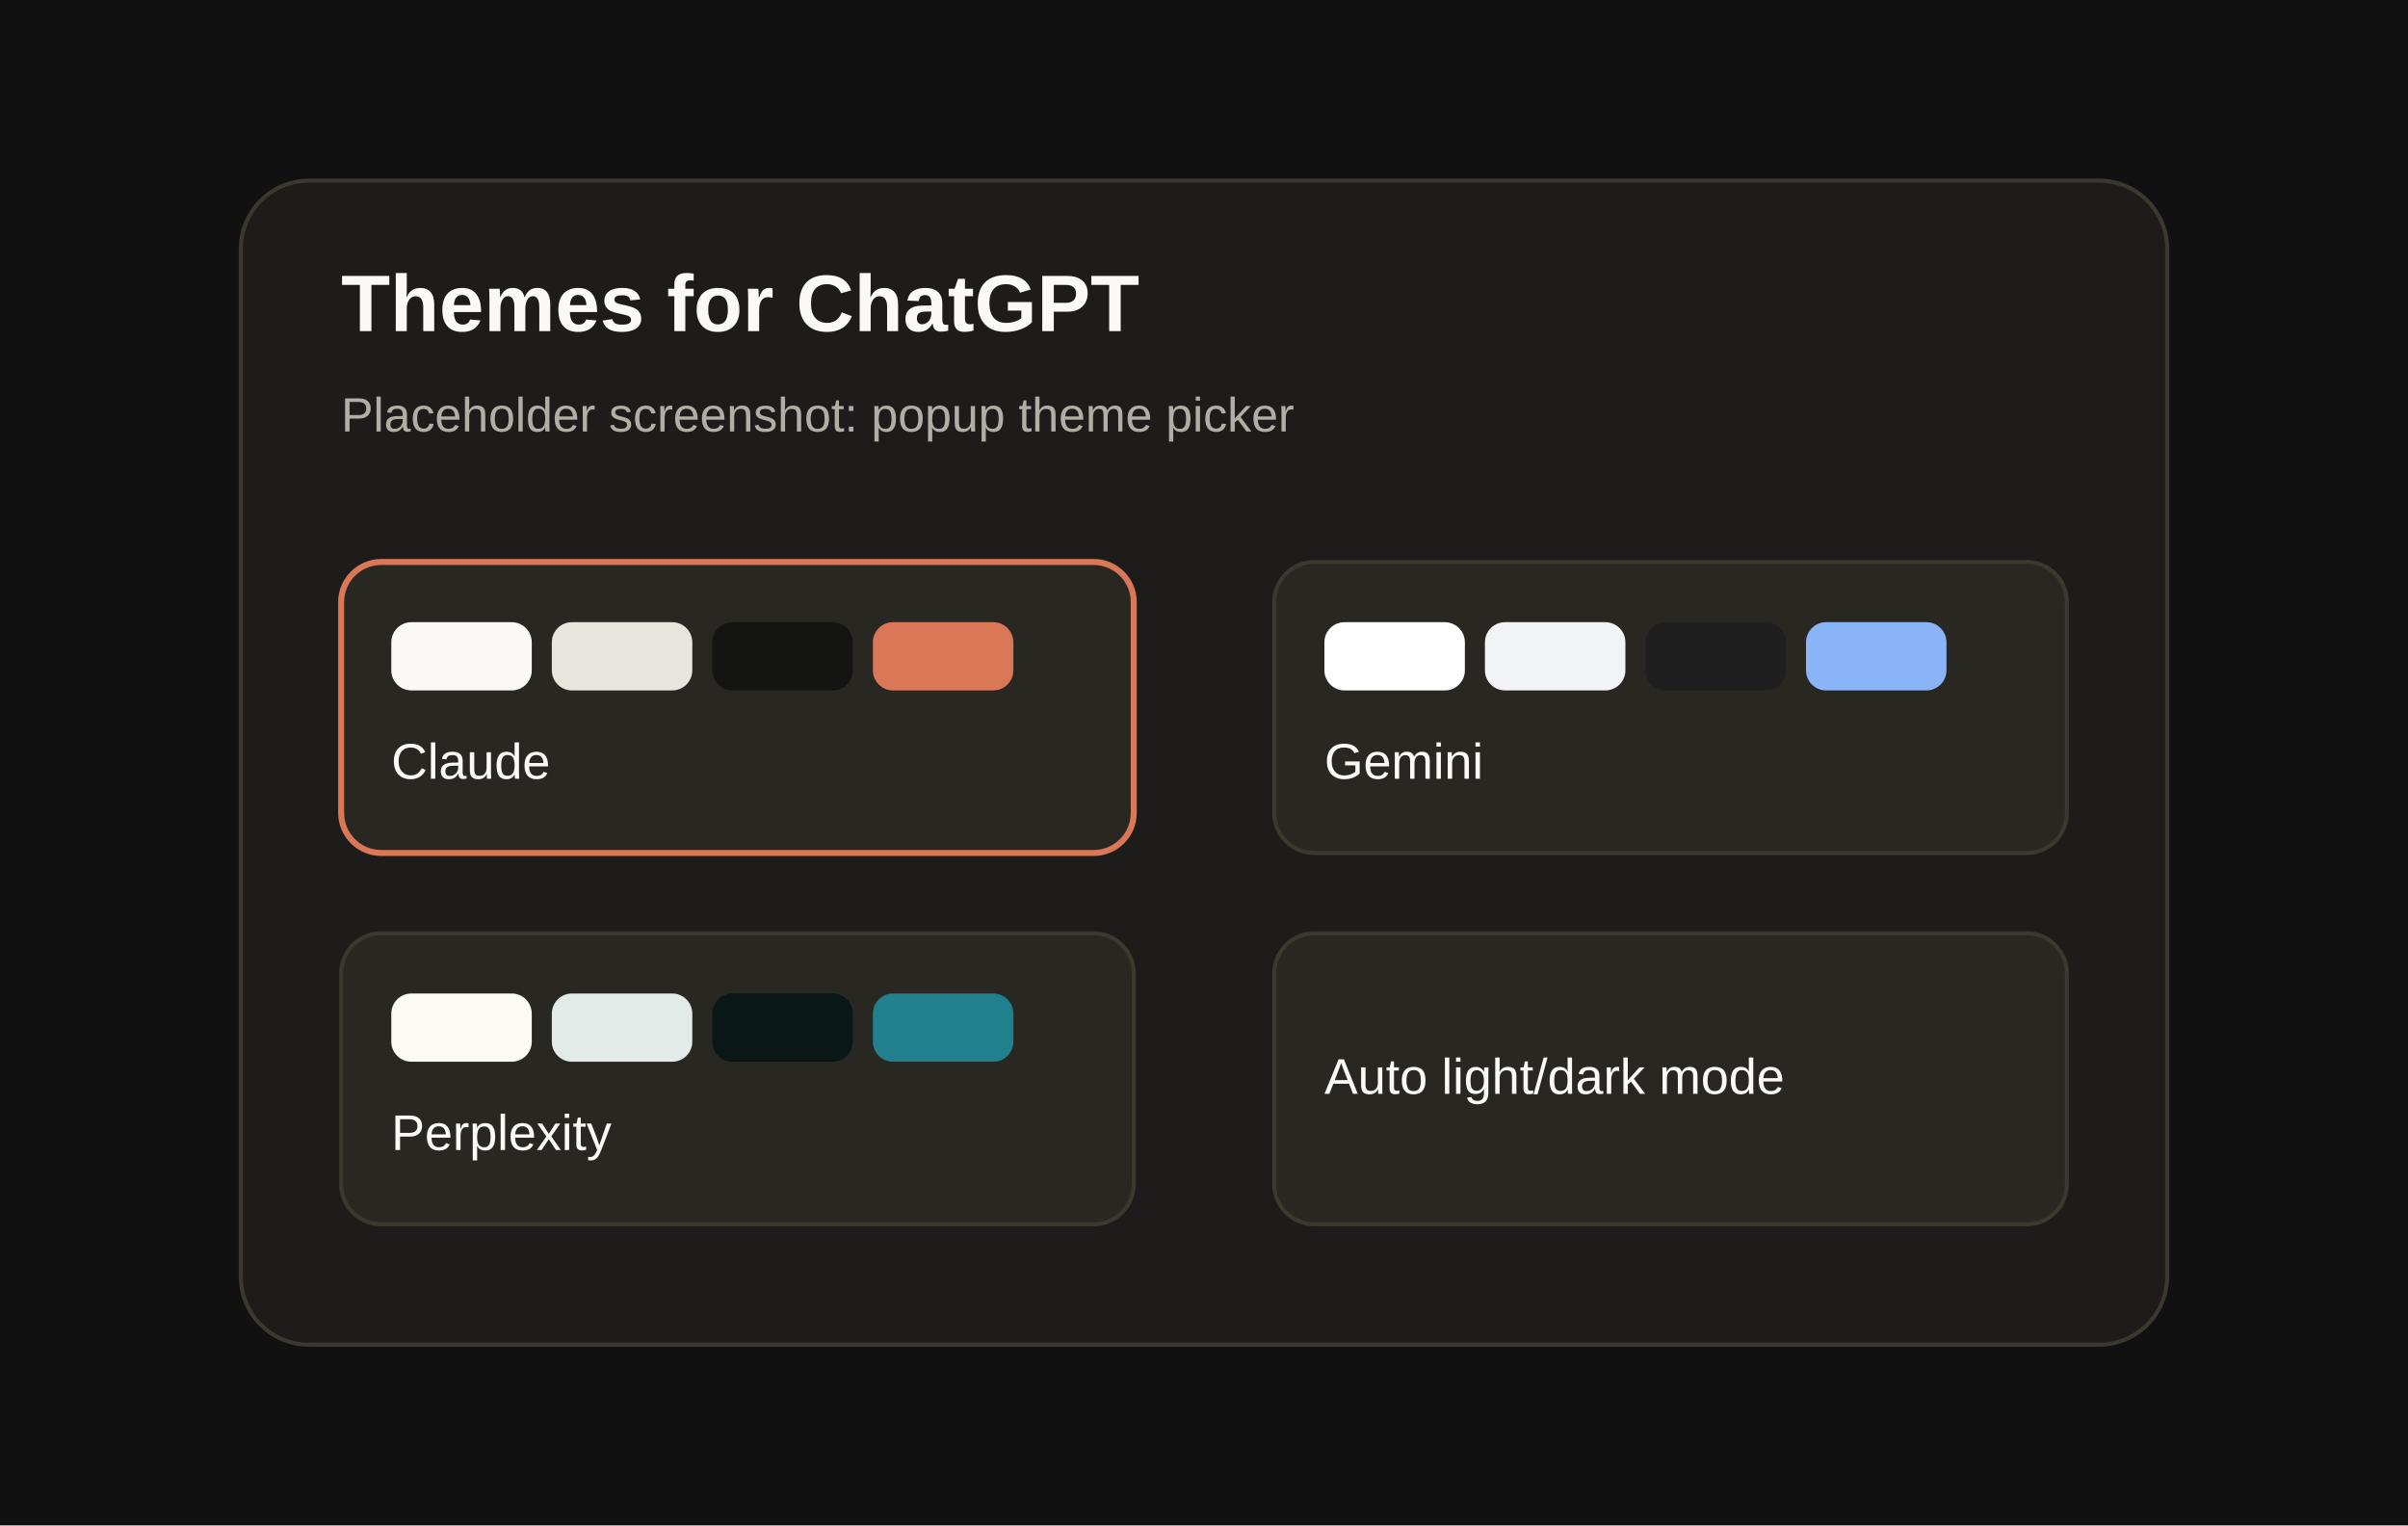
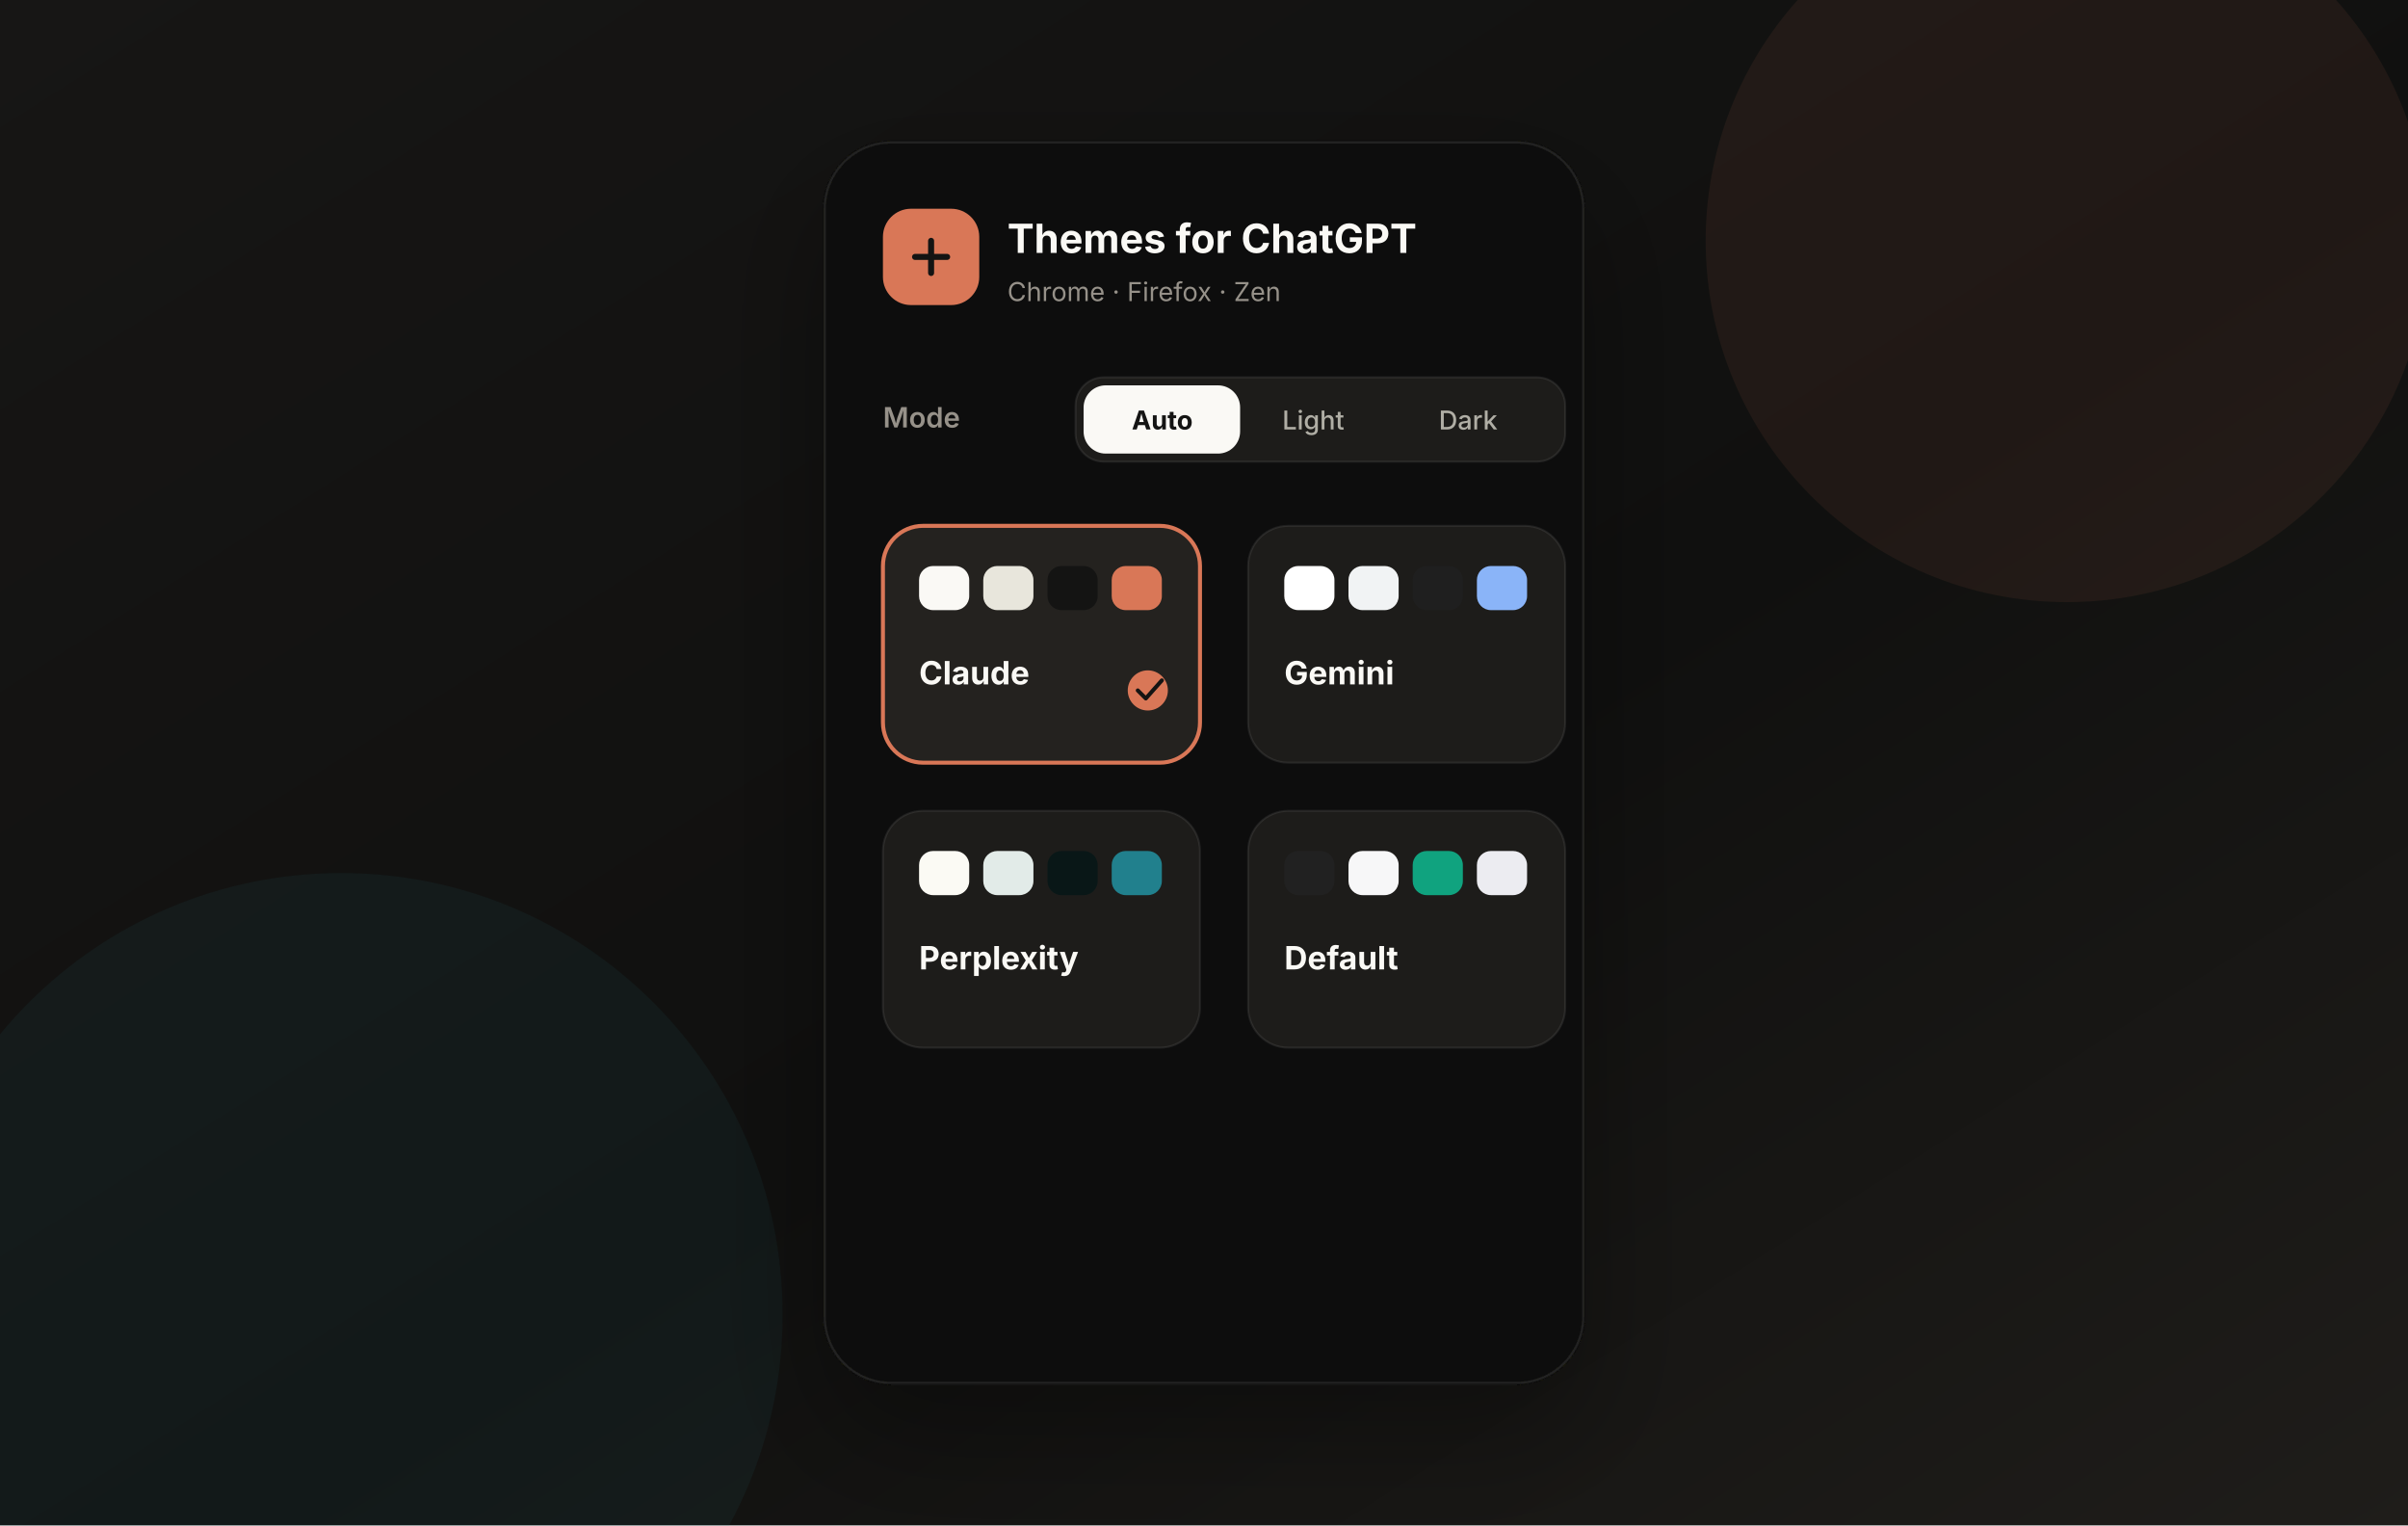
<svg xmlns="http://www.w3.org/2000/svg" viewBox="0 0 1200 760" role="img" aria-labelledby="title desc">
-   <rect width="1200" height="760" fill="#111111" />
-   <rect x="120" y="90" width="960" height="580" rx="34" fill="#1d1c1a" stroke="#3b382f" stroke-width="2" />
-   <text x="170" y="165" fill="#faf9f5" font-family="Arial, sans-serif" font-size="40" font-weight="700">Themes for ChatGPT</text>
-   <text x="170" y="215" fill="#b0aea5" font-family="Arial, sans-serif" font-size="24">Placeholder screenshot: popup theme picker</text>
-   <rect x="170" y="280" width="395" height="145" rx="20" fill="#292722" stroke="#d97757" stroke-width="3" />
-   <rect x="195" y="310" width="70" height="34" rx="10" fill="#faf9f5" />
-   <rect x="275" y="310" width="70" height="34" rx="10" fill="#e8e6dc" />
-   <rect x="355" y="310" width="70" height="34" rx="10" fill="#141413" />
-   <rect x="435" y="310" width="70" height="34" rx="10" fill="#d97757" />
-   <text x="195" y="388" fill="#faf9f5" font-family="Arial, sans-serif" font-size="25">Claude</text>
-   <rect x="635" y="280" width="395" height="145" rx="20" fill="#292722" stroke="#3b382f" stroke-width="2" />
-   <rect x="660" y="310" width="70" height="34" rx="10" fill="#ffffff" />
-   <rect x="740" y="310" width="70" height="34" rx="10" fill="#f1f3f4" />
-   <rect x="820" y="310" width="70" height="34" rx="10" fill="#1f1f1f" />
-   <rect x="900" y="310" width="70" height="34" rx="10" fill="#8ab4f8" />
-   <text x="660" y="388" fill="#faf9f5" font-family="Arial, sans-serif" font-size="25">Gemini</text>
-   <rect x="170" y="465" width="395" height="145" rx="20" fill="#292722" stroke="#3b382f" stroke-width="2" />
-   <rect x="195" y="495" width="70" height="34" rx="10" fill="#fbfaf4" />
-   <rect x="275" y="495" width="70" height="34" rx="10" fill="#e2ebe8" />
-   <rect x="355" y="495" width="70" height="34" rx="10" fill="#091717" />
-   <rect x="435" y="495" width="70" height="34" rx="10" fill="#21808d" />
-   <text x="195" y="573" fill="#faf9f5" font-family="Arial, sans-serif" font-size="25">Perplexity</text>
-   <rect x="635" y="465" width="395" height="145" rx="20" fill="#292722" stroke="#3b382f" stroke-width="2" />
-   <text x="660" y="545" fill="#faf9f5" font-family="Arial, sans-serif" font-size="25">Auto light/dark mode</text>
+   <defs>
+     <filter id="shadow" x="-20%" y="-20%" width="140%" height="140%">
+       <feDropShadow dx="0" dy="26" stdDeviation="30" flood-color="#000" flood-opacity=".34" />
+     </filter>
+     <linearGradient id="bg" x1="0" x2="1" y1="0" y2="1">
+       <stop offset="0" stop-color="#171615" />
+       <stop offset=".55" stop-color="#10100f" />
+       <stop offset="1" stop-color="#1f1d1a" />
+     </linearGradient>
+   </defs>
+   <rect width="1200" height="760" fill="url(#bg)" />
+   <circle cx="1030" cy="120" r="180" fill="#d97757" opacity=".08" />
+   <circle cx="170" cy="655" r="220" fill="#21808d" opacity=".08" />
+   <g filter="url(#shadow)">
+     <rect x="410" y="70" width="380" height="620" rx="34" fill="#111110" />
+     <rect x="411" y="71" width="378" height="618" rx="33" fill="none" stroke="#ffffff" opacity=".08" />
+   </g>
+   <g transform="translate(440 104)">
+     <rect width="48" height="48" rx="14" fill="#d97757" />
+     <path d="M16 24h16M24 16v16" stroke="#141413" stroke-width="3" stroke-linecap="round" />
+     <text x="62" y="22" fill="#faf9f5" font-family="Inter, Arial, sans-serif" font-size="20" font-weight="650">Themes for ChatGPT</text>
+     <text x="62" y="46" fill="#969189" font-family="Inter, Arial, sans-serif" font-size="13">Chrome · Firefox · Zen</text>
+   </g>
+   <g transform="translate(440 188)">
+     <text x="0" y="25" fill="#969189" font-family="Inter, Arial, sans-serif" font-size="14" font-weight="600">Mode</text>
+     <rect x="96" width="244" height="42" rx="14" fill="#1d1c1a" stroke="#ffffff" stroke-opacity=".08" />
+     <rect x="100" y="4" width="78" height="34" rx="11" fill="#faf9f5" />
+     <text x="124" y="26" fill="#141413" font-family="Inter, Arial, sans-serif" font-size="13" font-weight="650">Auto</text>
+     <text x="199" y="26" fill="#b0aea5" font-family="Inter, Arial, sans-serif" font-size="13" font-weight="550">Light</text>
+     <text x="277" y="26" fill="#b0aea5" font-family="Inter, Arial, sans-serif" font-size="13" font-weight="550">Dark</text>
+   </g>
+   <g transform="translate(440 262)">
+     <g>
+       <rect width="158" height="118" rx="20" fill="#24221f" stroke="#d97757" stroke-width="2" />
+       <rect x="18" y="20" width="25" height="22" rx="7" fill="#faf9f5" />
+       <rect x="50" y="20" width="25" height="22" rx="7" fill="#e8e6dc" />
+       <rect x="82" y="20" width="25" height="22" rx="7" fill="#141413" />
+       <rect x="114" y="20" width="25" height="22" rx="7" fill="#d97757" />
+       <text x="18" y="79" fill="#faf9f5" font-family="Inter, Arial, sans-serif" font-size="16" font-weight="650">Claude</text>
+       <circle cx="132" cy="82" r="10" fill="#d97757" />
+       <path d="M127 82l4 4 8-9" fill="none" stroke="#141413" stroke-width="2" stroke-linecap="round" stroke-linejoin="round" />
+     </g>
+     <g transform="translate(182 0)">
+       <rect width="158" height="118" rx="20" fill="#1d1c1a" stroke="#ffffff" stroke-opacity=".08" />
+       <rect x="18" y="20" width="25" height="22" rx="7" fill="#ffffff" />
+       <rect x="50" y="20" width="25" height="22" rx="7" fill="#f1f3f4" />
+       <rect x="82" y="20" width="25" height="22" rx="7" fill="#1f1f1f" />
+       <rect x="114" y="20" width="25" height="22" rx="7" fill="#8ab4f8" />
+       <text x="18" y="79" fill="#faf9f5" font-family="Inter, Arial, sans-serif" font-size="16" font-weight="650">Gemini</text>
+     </g>
+     <g transform="translate(0 142)">
+       <rect width="158" height="118" rx="20" fill="#1d1c1a" stroke="#ffffff" stroke-opacity=".08" />
+       <rect x="18" y="20" width="25" height="22" rx="7" fill="#fbfaf4" />
+       <rect x="50" y="20" width="25" height="22" rx="7" fill="#e2ebe8" />
+       <rect x="82" y="20" width="25" height="22" rx="7" fill="#091717" />
+       <rect x="114" y="20" width="25" height="22" rx="7" fill="#21808d" />
+       <text x="18" y="79" fill="#faf9f5" font-family="Inter, Arial, sans-serif" font-size="16" font-weight="650">Perplexity</text>
+     </g>
+     <g transform="translate(182 142)">
+       <rect width="158" height="118" rx="20" fill="#1d1c1a" stroke="#ffffff" stroke-opacity=".08" />
+       <rect x="18" y="20" width="25" height="22" rx="7" fill="#212121" />
+       <rect x="50" y="20" width="25" height="22" rx="7" fill="#f7f7f8" />
+       <rect x="82" y="20" width="25" height="22" rx="7" fill="#10a37f" />
+       <rect x="114" y="20" width="25" height="22" rx="7" fill="#ececf1" />
+       <text x="18" y="79" fill="#faf9f5" font-family="Inter, Arial, sans-serif" font-size="16" font-weight="650">Default</text>
+     </g>
+   </g>
</svg>
